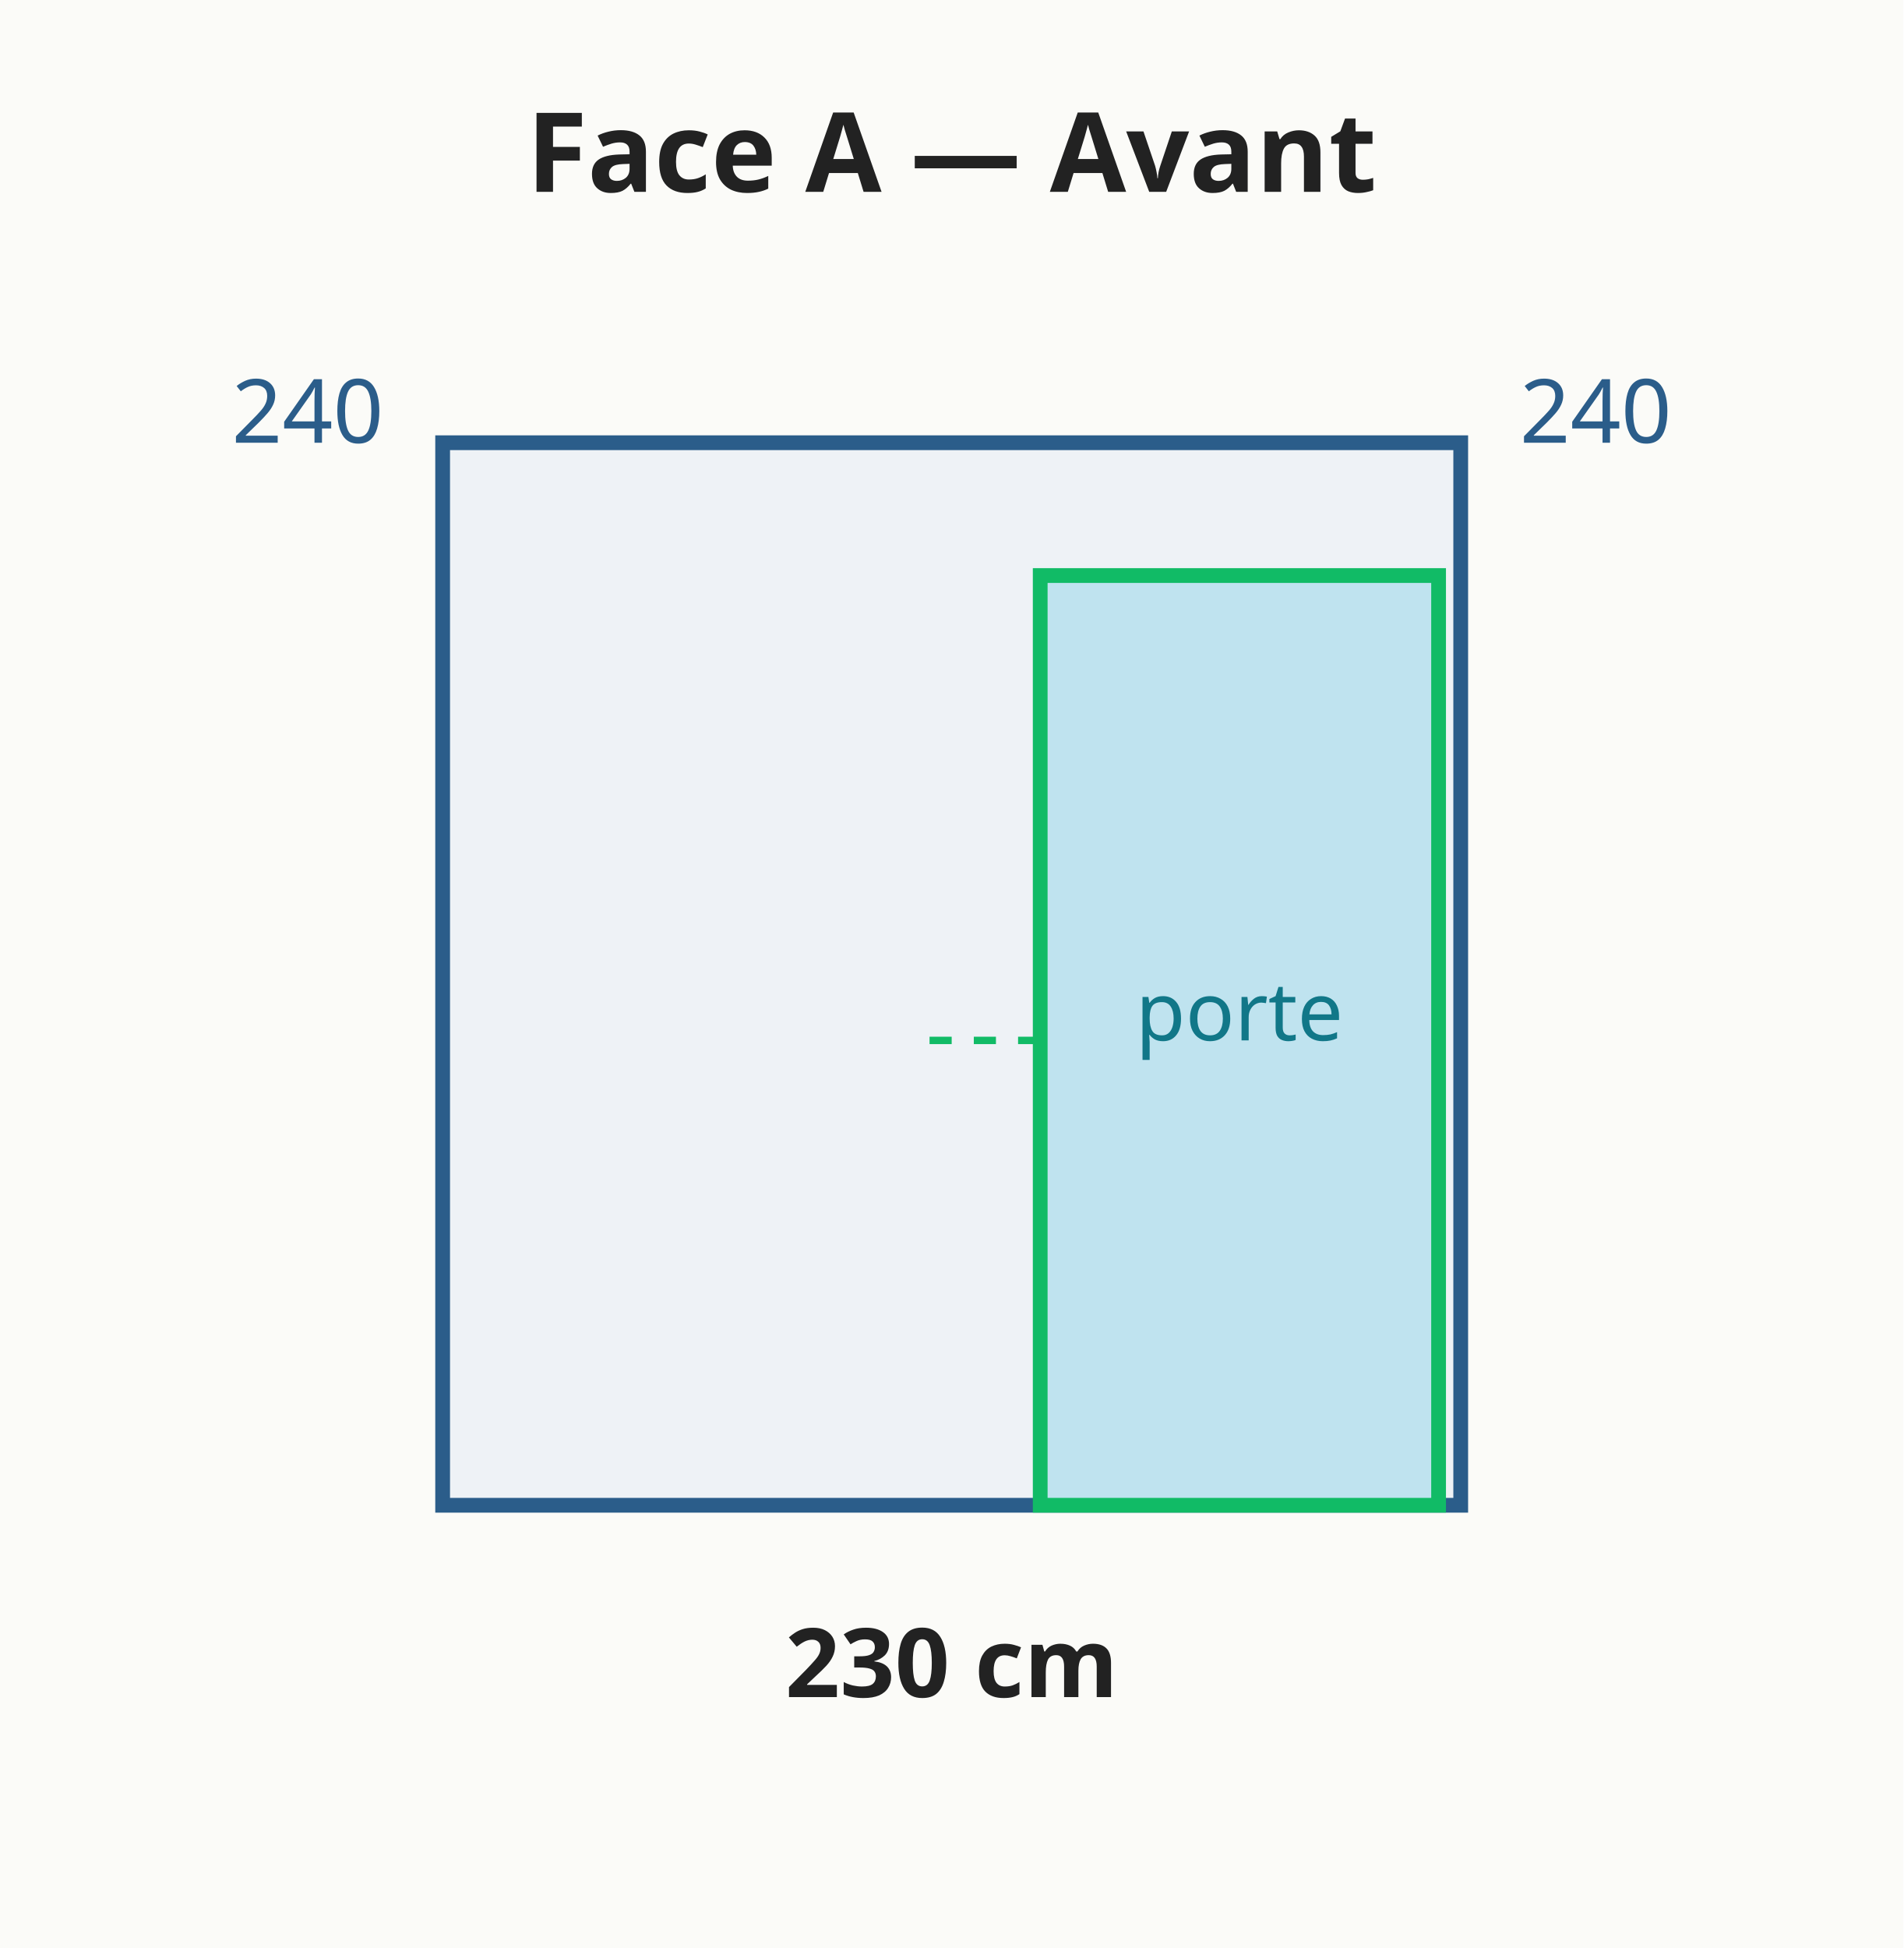
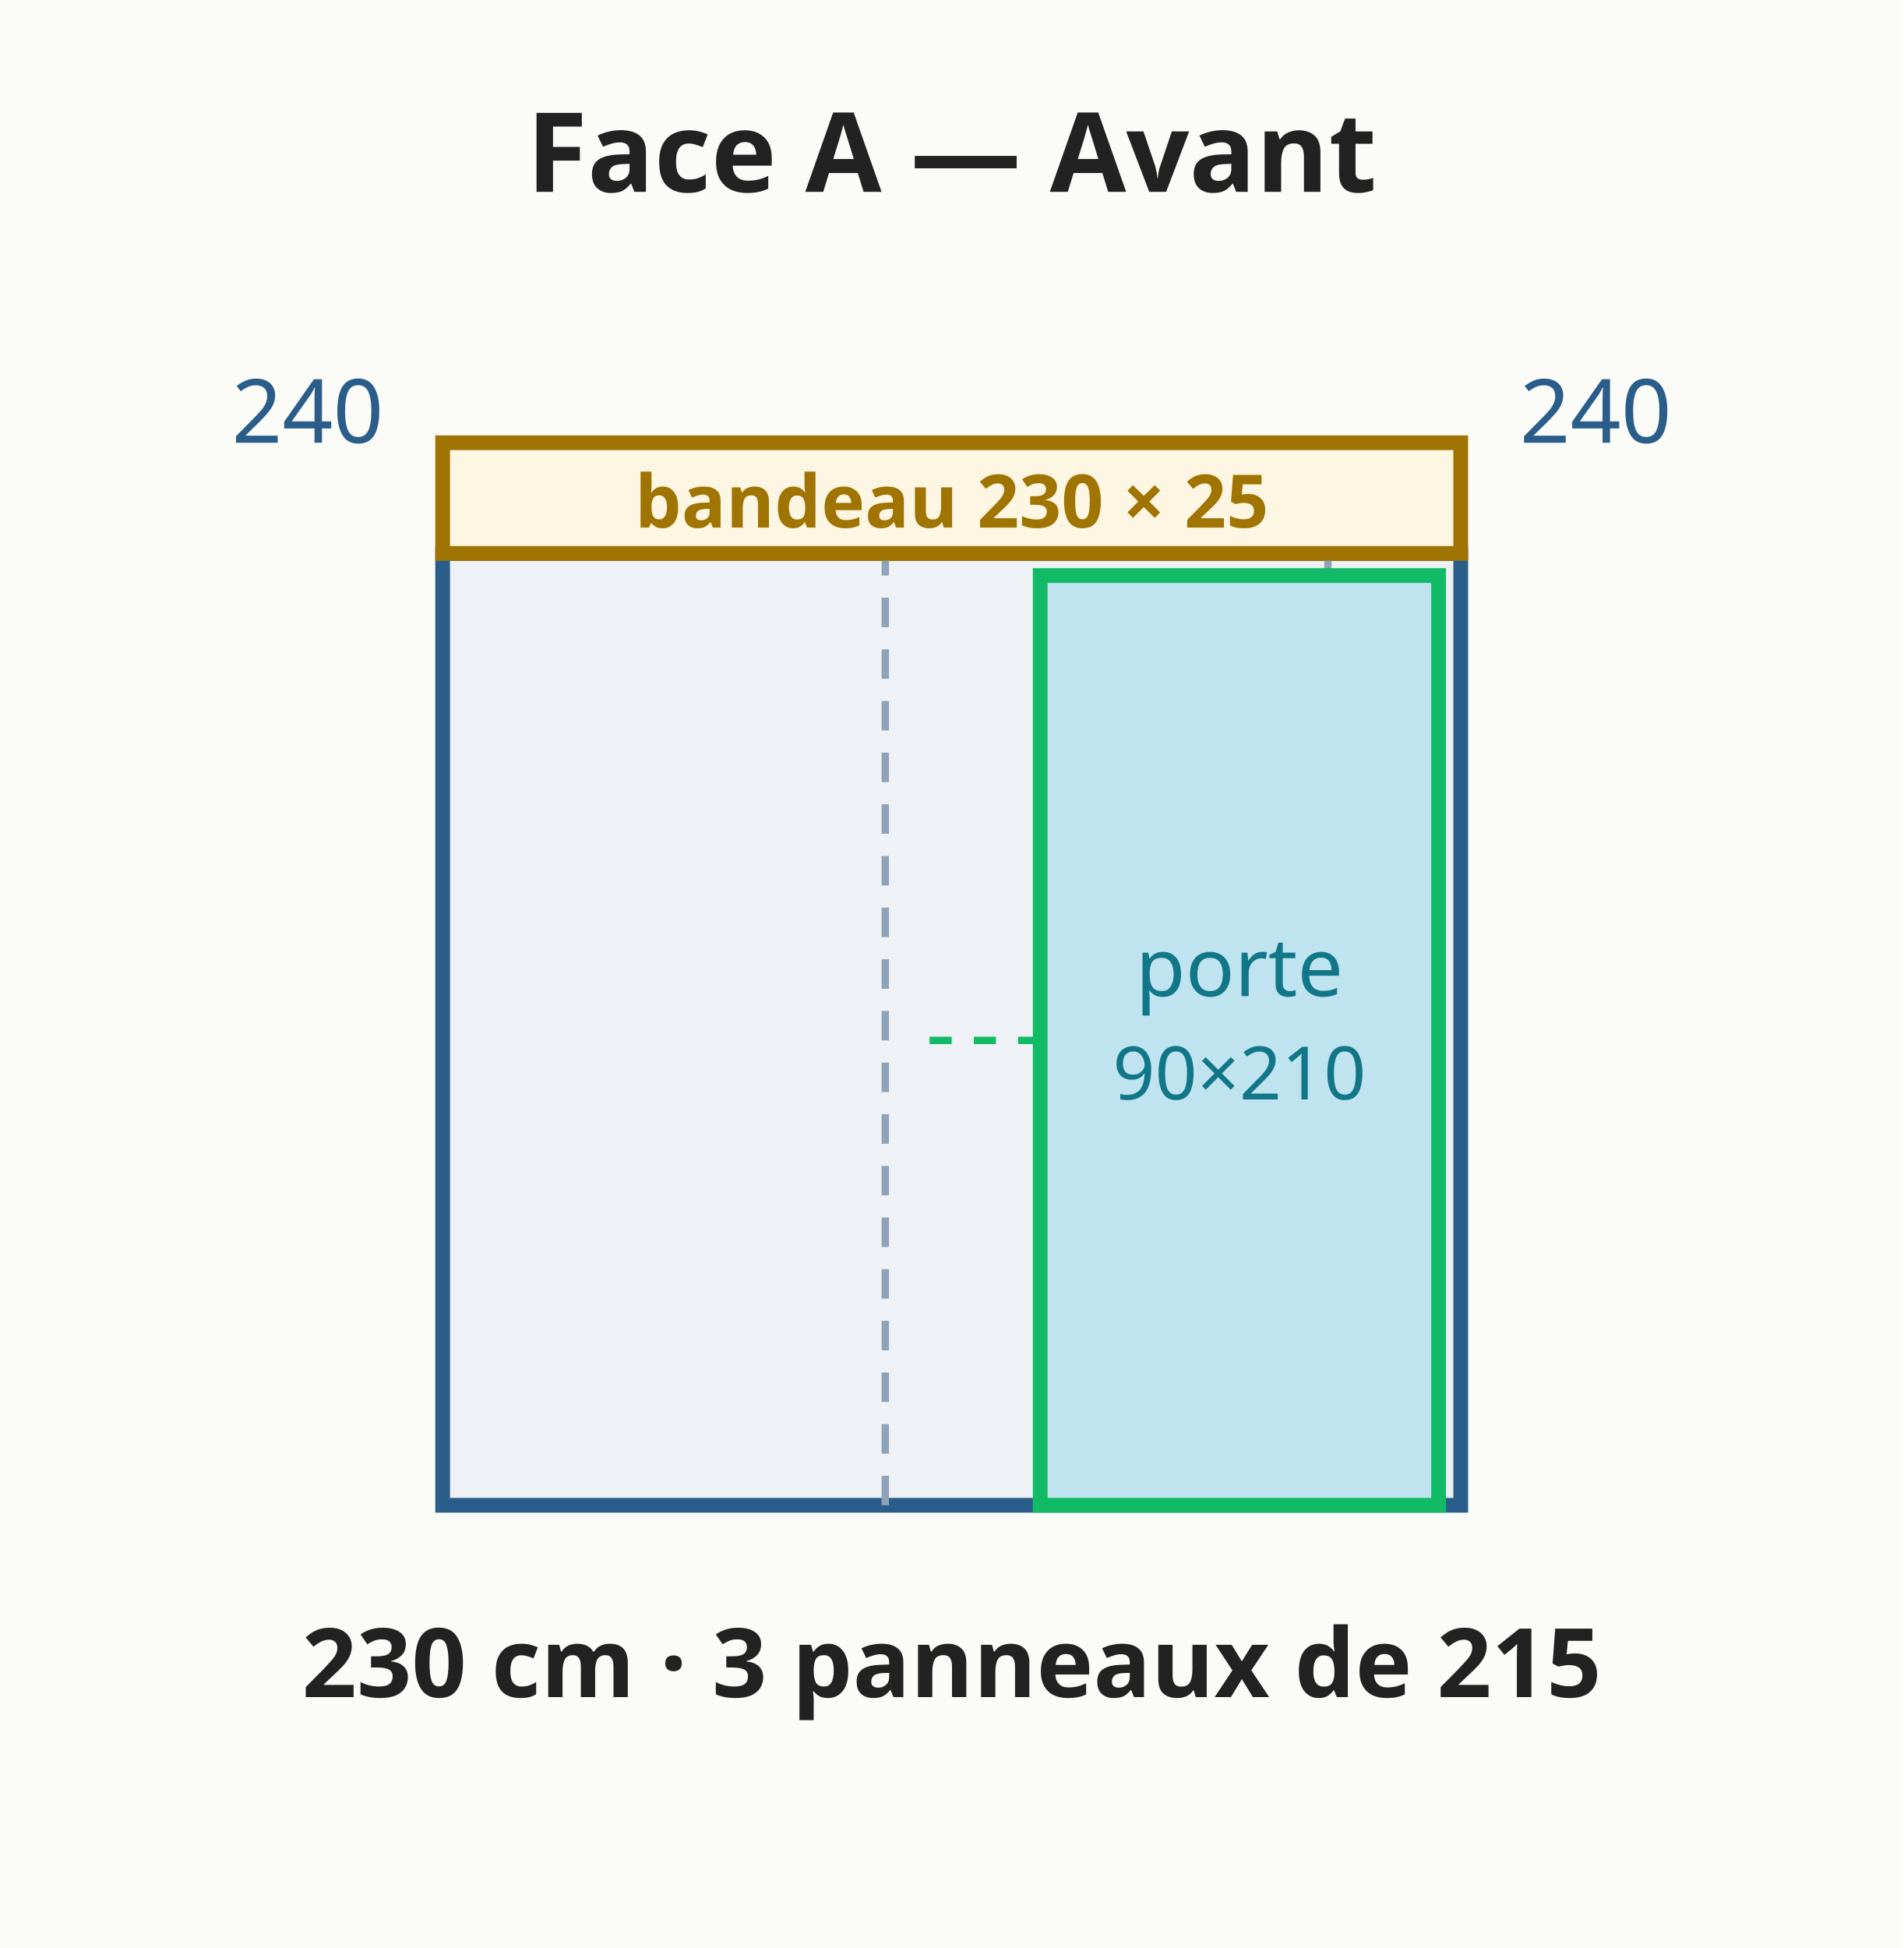
<svg xmlns="http://www.w3.org/2000/svg" viewBox="0 0 258 264" font-family="system-ui,sans-serif" font-size="13">
  <rect width="258" height="264" fill="#fbfbf8" />
-   <polygon points="60.0,204.0 198.0,204.0 198.0,60.0 60.0,60.0" fill="#eef2f6" stroke="#2b5d8a" stroke-width="2" />
+   <polygon points="60.0,204.0 198.0,204.0 198.0,75.0 60.0,75.0" fill="#eef2f6" stroke="#2b5d8a" stroke-width="2" />
+   <line x1="120.0" y1="204.0" x2="120.0" y2="75.0" stroke="#8fa3b8" stroke-width="1" stroke-dasharray="4 3" />
+   <line x1="180.0" y1="204.0" x2="180.0" y2="75.0" stroke="#8fa3b8" stroke-width="1" stroke-dasharray="4 3" />
+   <polygon points="60.0,75.0 198.0,75.0 198.0,60.0 60.0,60.0" fill="#fdf6e3" stroke="#a07400" stroke-width="2" />
+   <text x="129.0" y="71.5" text-anchor="middle" fill="#a07400" font-size="10" font-weight="bold">bandeau 230 × 25</text>
  <rect x="141.0" y="78.0" width="54.0" height="126.0" fill="#bfe3ef" stroke="#1b6" stroke-width="2" />
  <line x1="141.0" y1="141.0" x2="125.0" y2="141.0" stroke="#1b6" stroke-width="1" stroke-dasharray="3 3" />
-   <text x="168.0" y="141.0" text-anchor="middle" fill="#178" font-size="11" font-weight="normal">porte</text>
-   <text x="129.0" y="230.0" text-anchor="middle" fill="#222" font-size="13" font-weight="bold">230 cm</text>
+   <text x="168.0" y="135.0" text-anchor="middle" fill="#178" font-size="11" font-weight="normal">porte</text>
+   <text x="168.0" y="149.0" text-anchor="middle" fill="#178" font-size="10" font-weight="normal">90×210</text>
+   <text x="129.0" y="230.0" text-anchor="middle" fill="#222" font-size="13" font-weight="bold">230 cm · 3 panneaux de 215</text>
  <text x="52.0" y="60.0" text-anchor="end" fill="#2b5d8a" font-size="12" font-weight="normal">240</text>
  <text x="206.0" y="60.0" text-anchor="start" fill="#2b5d8a" font-size="12" font-weight="normal">240</text>
  <text x="129.0" y="26.0" text-anchor="middle" fill="#222" font-size="15" font-weight="bold">Face A — Avant</text>
</svg>
